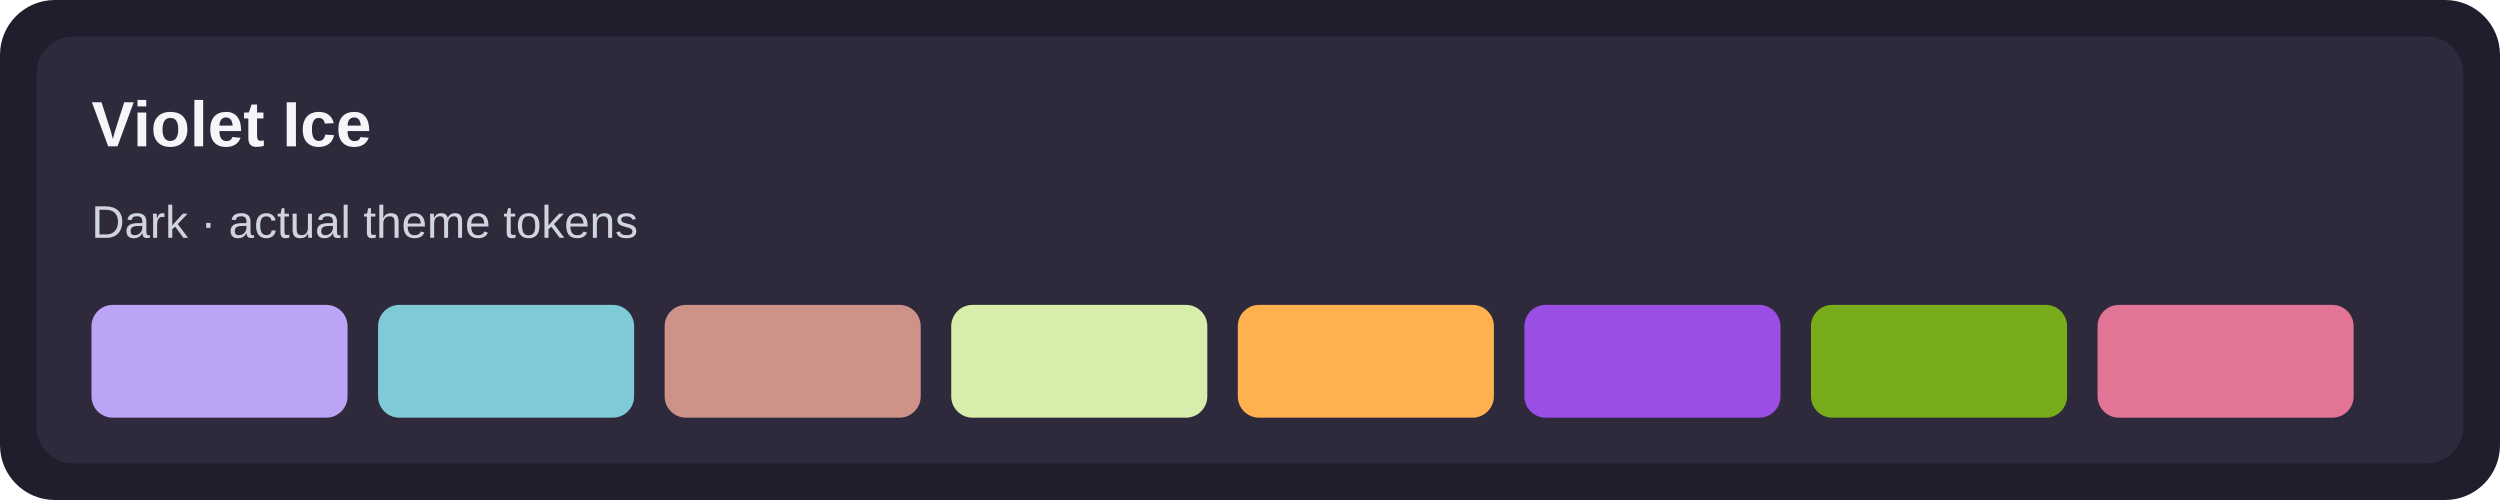
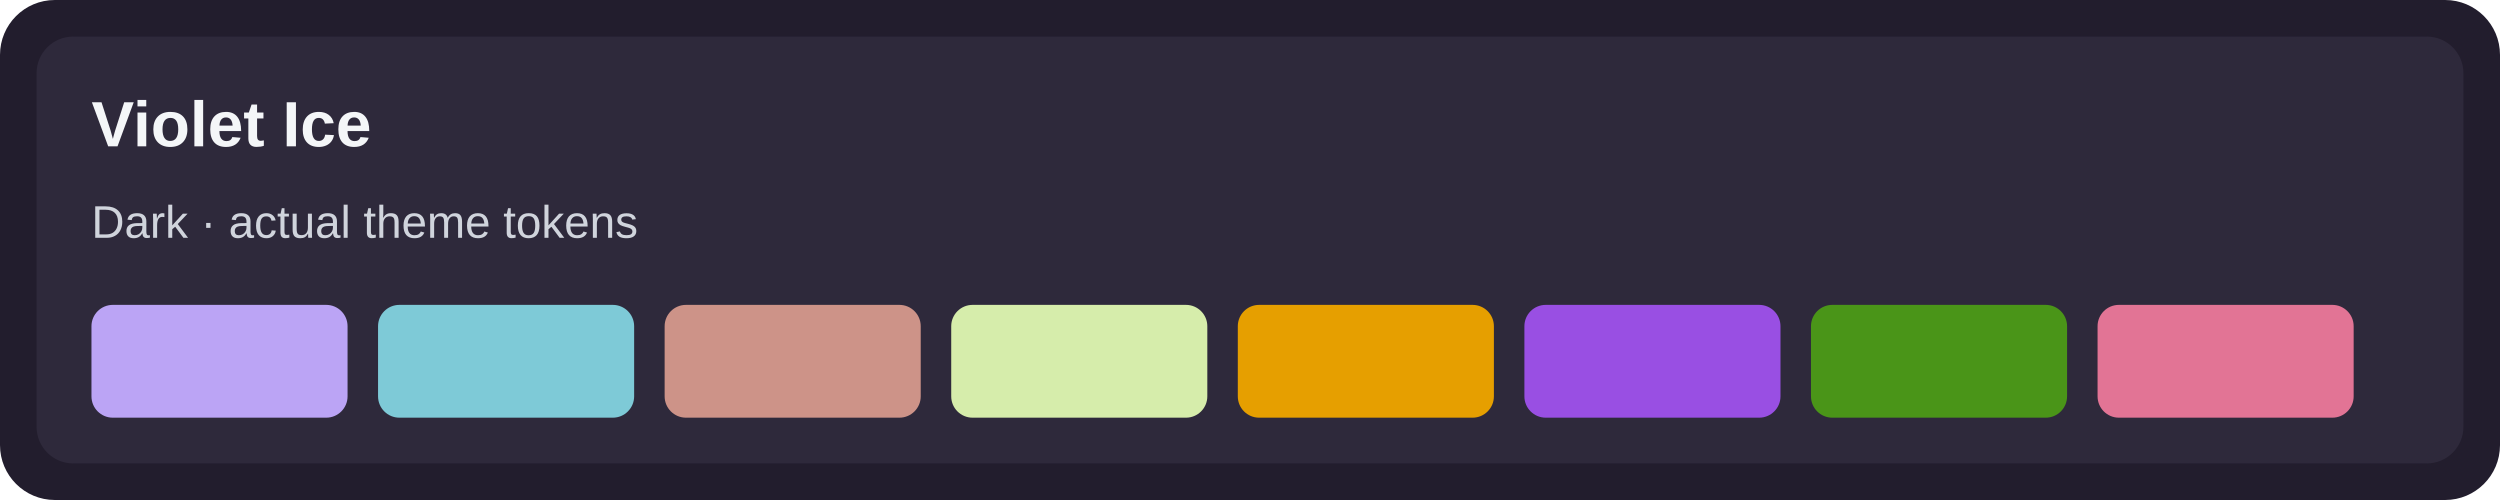
<svg xmlns="http://www.w3.org/2000/svg" width="820" height="164" viewBox="0 0 820 164">
  <rect width="820" height="164" rx="18" fill="#221D2D" />
  <rect x="12" y="12" width="796" height="140" rx="12" fill="#2E293B" />
  <text x="30" y="48" fill="#F4F6F8" font-family="Segoe UI,Arial,sans-serif" font-size="21" font-weight="650">Violet Ice</text>
  <text x="30" y="78" fill="#D0D4DC" font-family="Segoe UI,Arial,sans-serif" font-size="15">Dark · actual theme tokens</text>
  <rect x="30" y="100" width="84" height="37" rx="7" fill="#BBA4F5" />
  <rect x="124" y="100" width="84" height="37" rx="7" fill="#7ECAD7" />
  <rect x="218" y="100" width="84" height="37" rx="7" fill="#CD9388" />
  <rect x="312" y="100" width="84" height="37" rx="7" fill="#D6EDAB" />
-   <rect x="406" y="100" width="84" height="37" rx="7" fill="#FFB14F" />
+   <rect x="406" y="100" width="84" height="37" rx="7" fill="#E69F00" />
  <rect x="500" y="100" width="84" height="37" rx="7" fill="#994FE3" />
-   <rect x="594" y="100" width="84" height="37" rx="7" fill="#79AC1B" />
+   <rect x="594" y="100" width="84" height="37" rx="7" fill="#4A9518" />
  <rect x="688" y="100" width="84" height="37" rx="7" fill="#E27495" />
</svg>
